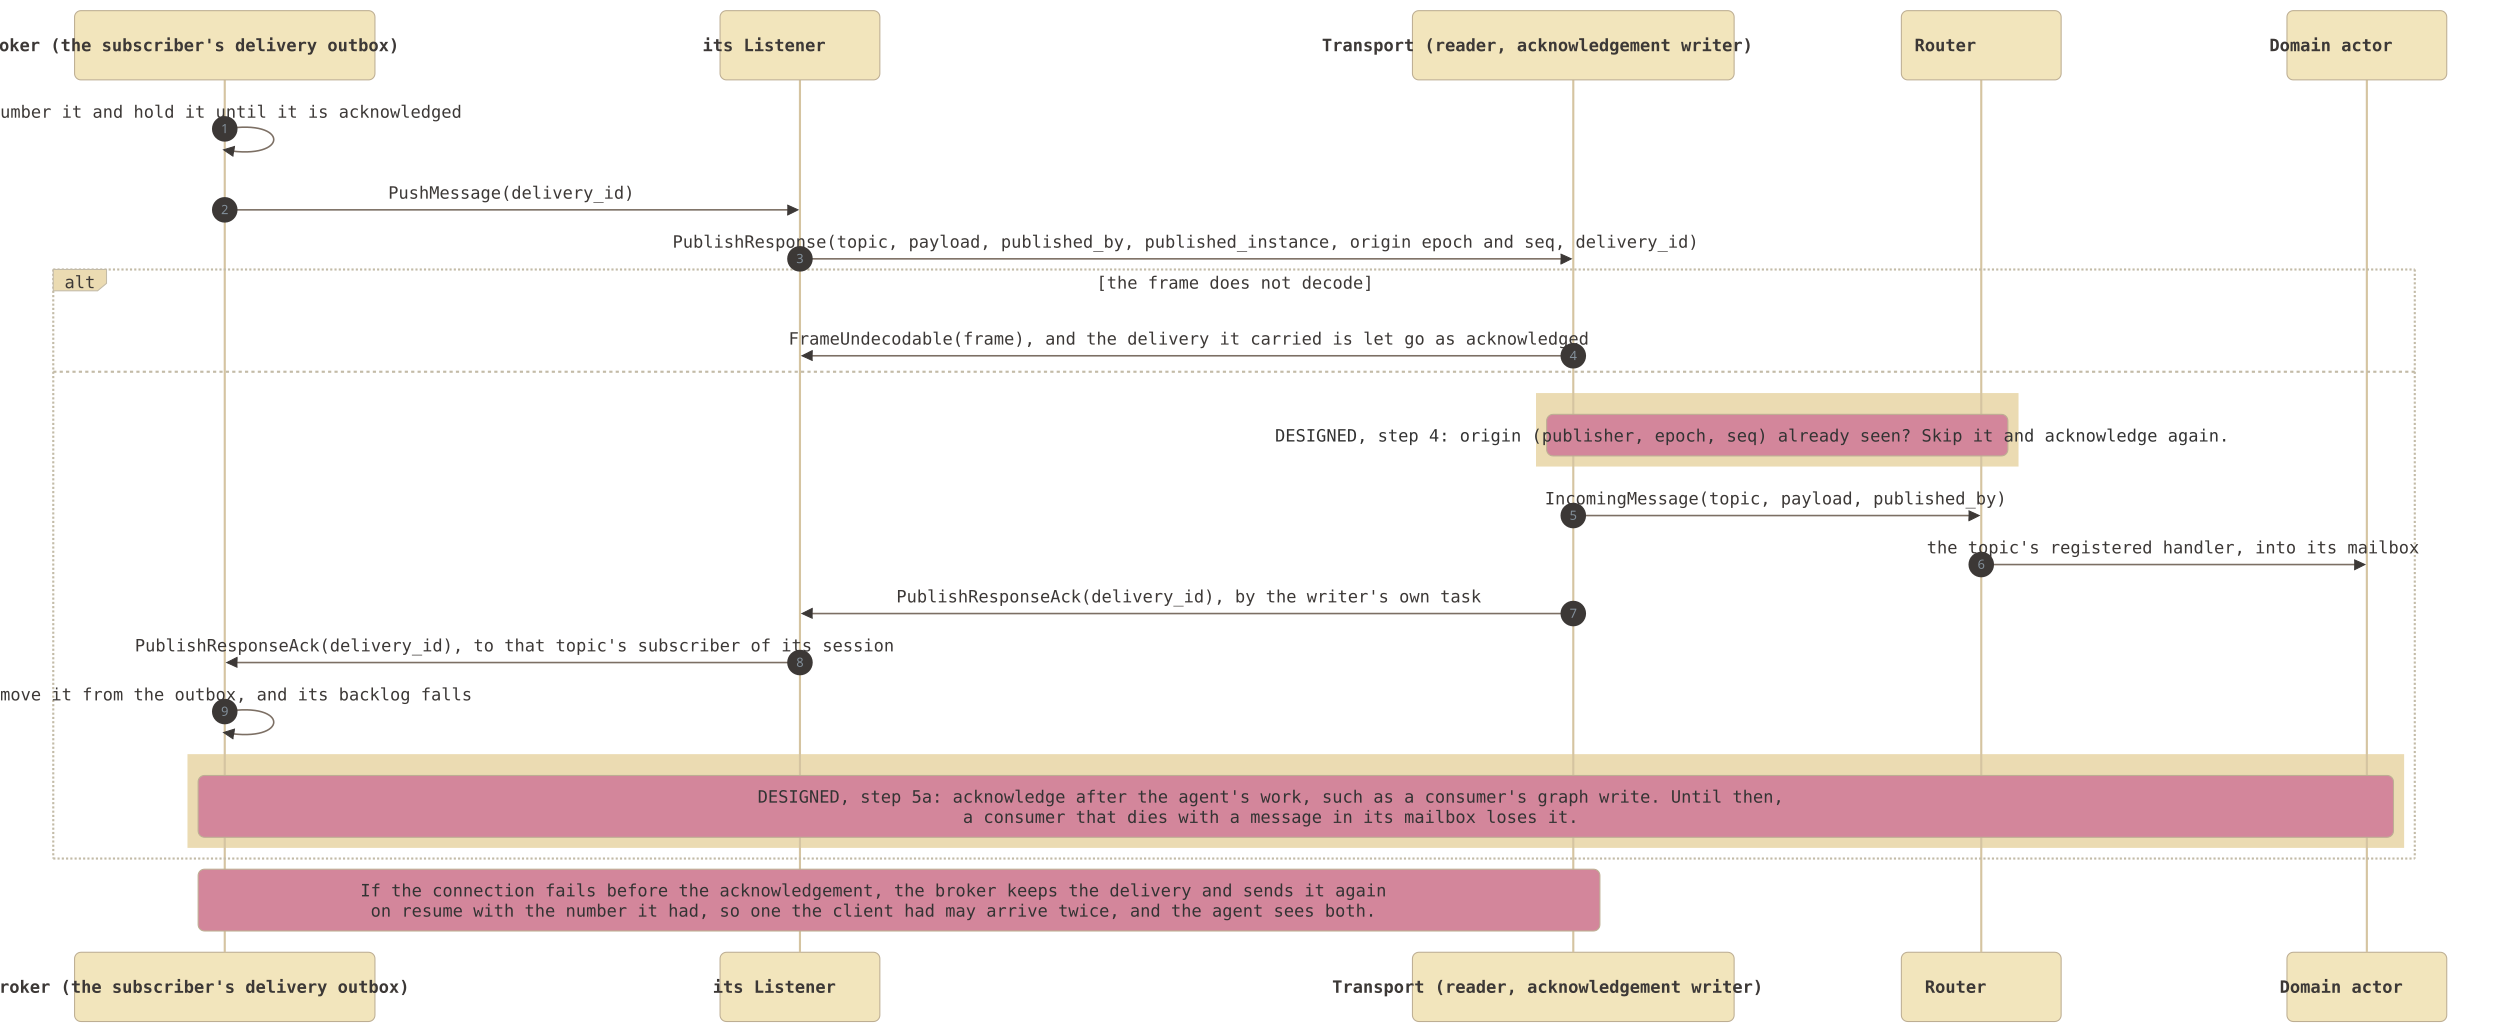
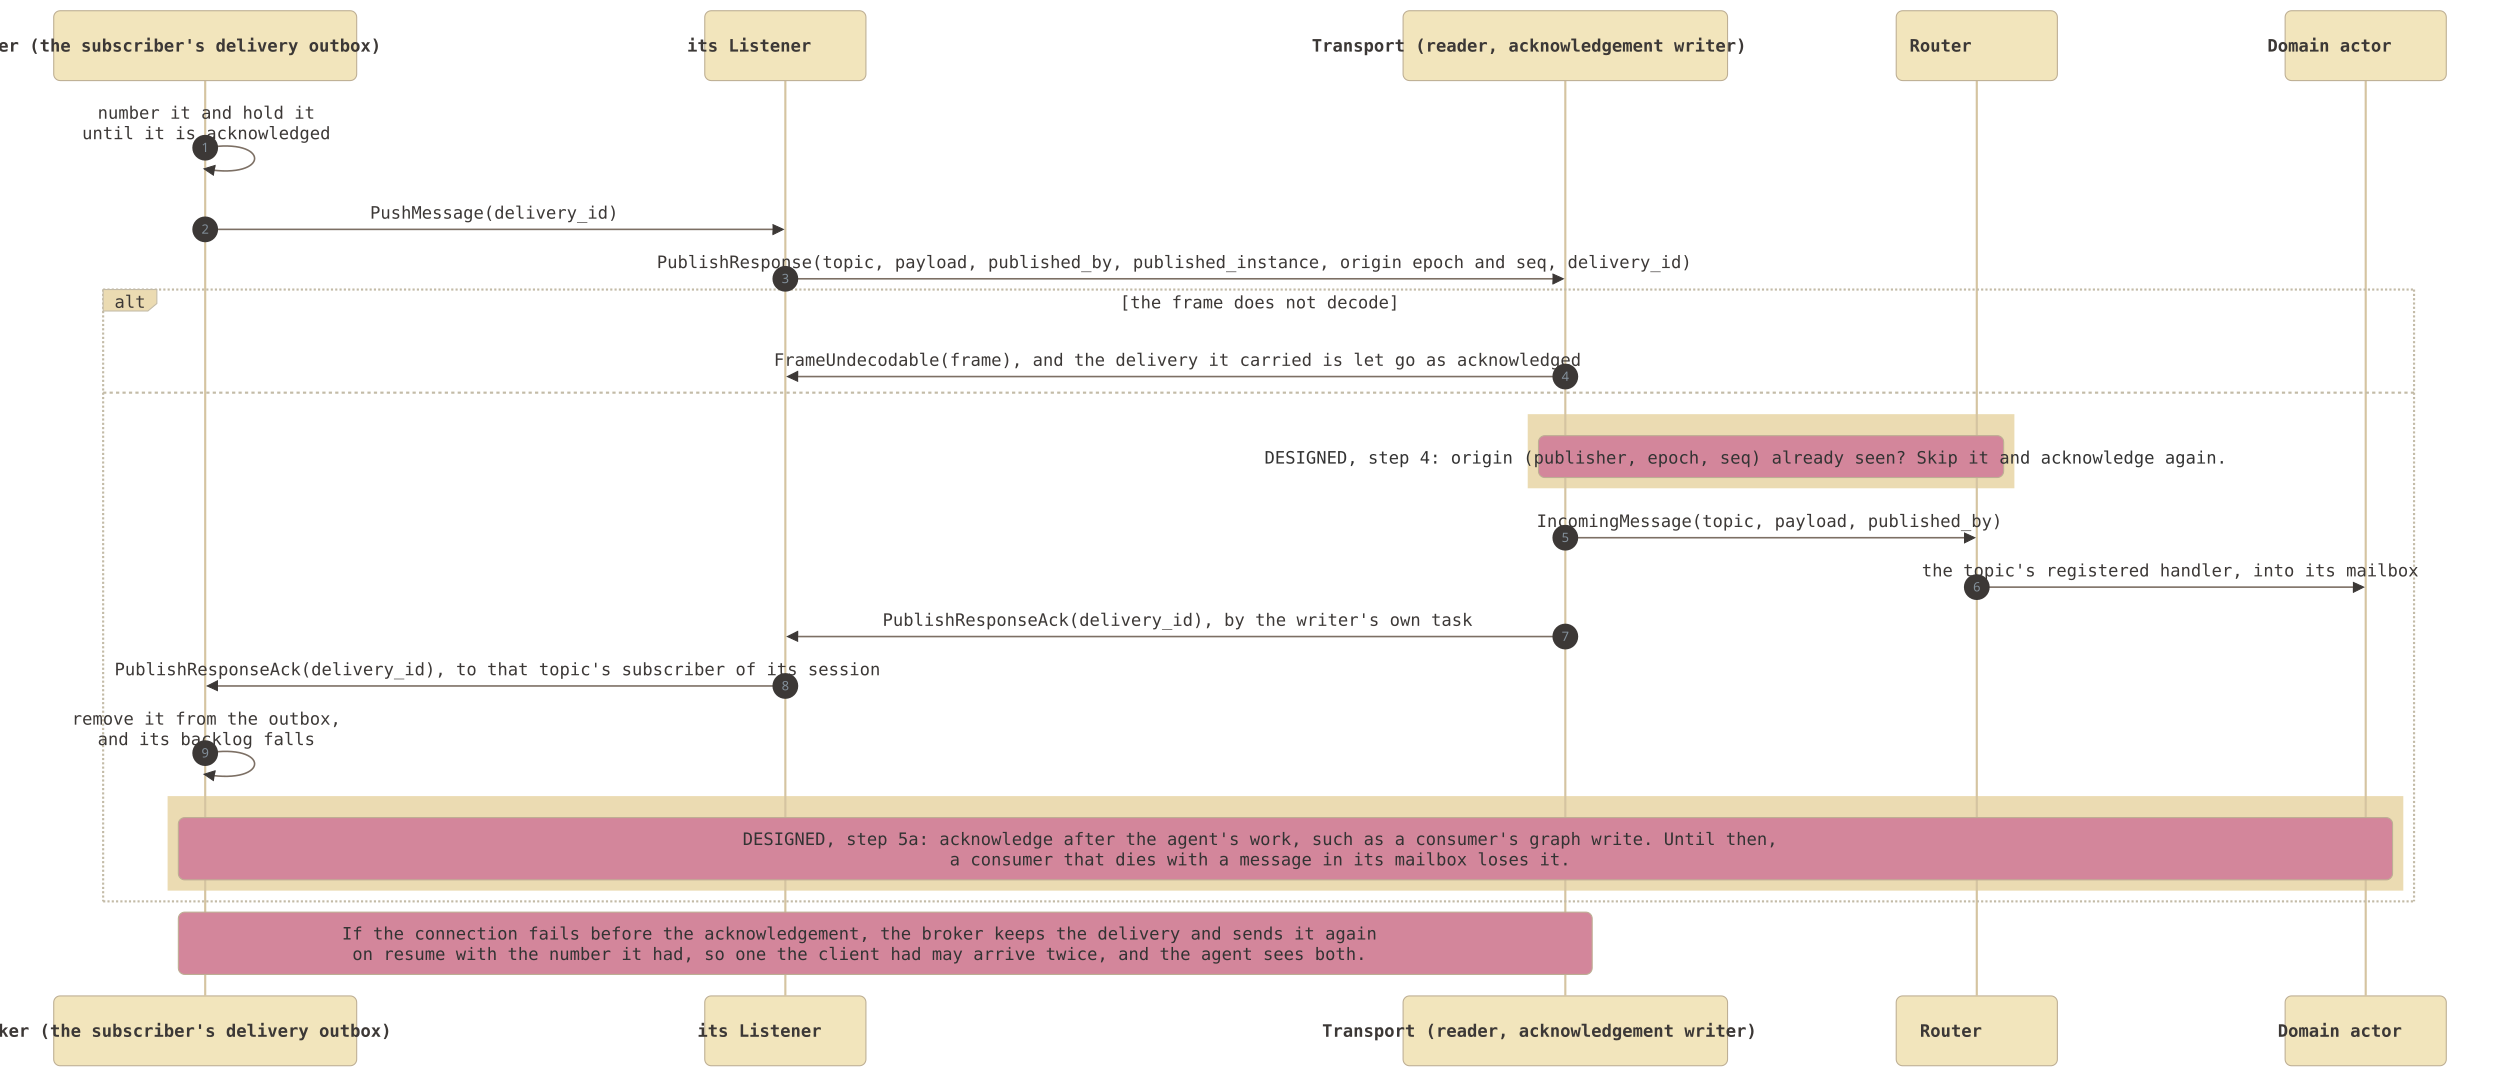
- <svg xmlns="http://www.w3.org/2000/svg" xml:space="preserve" id="my-svg" width="100%" style="max-width: 2347px; background-color: white;" viewBox="-70 -10 2347 970" role="graphics-document document" aria-roledescription="sequence">
-   <rect x="106" y="698" fill="rgb(235, 219, 178)" width="2081" height="88" class="rect" />
-   <rect x="1372" y="359" fill="rgb(235, 219, 178)" width="453" height="69" class="rect" />
-   <g>
-     <rect x="2077" y="884" fill="#eaeaea" stroke="#666" width="150" height="65" name="D" rx="3" ry="3" class="actor actor-bottom" />
-     <text x="2152" y="916.5" dominant-baseline="central" alignment-baseline="central" class="actor actor-box" style="text-anchor: middle; font-size: 16px; font-weight: 400;">
+ <svg xmlns="http://www.w3.org/2000/svg" xml:space="preserve" id="my-svg" width="100%" style="max-width: 2327px; background-color: white;" viewBox="-50 -10 2327 1003" role="graphics-document document" aria-roledescription="sequence">
+   <rect x="106" y="731" fill="rgb(235, 219, 178)" width="2081" height="88" class="rect" />
+   <rect x="1372" y="375.5" fill="rgb(235, 219, 178)" width="453" height="69" class="rect" />
+   <g>
+     <rect x="2077" y="917" fill="#eaeaea" stroke="#666" width="150" height="65" name="D" rx="3" ry="3" class="actor actor-bottom" />
+     <text x="2152" y="949.5" dominant-baseline="central" alignment-baseline="central" class="actor actor-box" style="text-anchor: middle; font-size: 16px; font-weight: 400;">
      <tspan x="2152" dy="0">Domain actor</tspan>
    </text>
  </g>
  <g>
-     <rect x="1715" y="884" fill="#eaeaea" stroke="#666" width="150" height="65" name="R" rx="3" ry="3" class="actor actor-bottom" />
-     <text x="1790" y="916.5" dominant-baseline="central" alignment-baseline="central" class="actor actor-box" style="text-anchor: middle; font-size: 16px; font-weight: 400;">
+     <rect x="1715" y="917" fill="#eaeaea" stroke="#666" width="150" height="65" name="R" rx="3" ry="3" class="actor actor-bottom" />
+     <text x="1790" y="949.5" dominant-baseline="central" alignment-baseline="central" class="actor actor-box" style="text-anchor: middle; font-size: 16px; font-weight: 400;">
      <tspan x="1790" dy="0">Router</tspan>
    </text>
  </g>
  <g>
-     <rect x="1256" y="884" fill="#eaeaea" stroke="#666" width="302" height="65" name="T" rx="3" ry="3" class="actor actor-bottom" />
-     <text x="1407" y="916.5" dominant-baseline="central" alignment-baseline="central" class="actor actor-box" style="text-anchor: middle; font-size: 16px; font-weight: 400;">
+     <rect x="1256" y="917" fill="#eaeaea" stroke="#666" width="302" height="65" name="T" rx="3" ry="3" class="actor actor-bottom" />
+     <text x="1407" y="949.5" dominant-baseline="central" alignment-baseline="central" class="actor actor-box" style="text-anchor: middle; font-size: 16px; font-weight: 400;">
      <tspan x="1407" dy="0">Transport (reader, acknowledgement writer)</tspan>
    </text>
  </g>
  <g>
-     <rect x="606" y="884" fill="#eaeaea" stroke="#666" width="150" height="65" name="L" rx="3" ry="3" class="actor actor-bottom" />
-     <text x="681" y="916.5" dominant-baseline="central" alignment-baseline="central" class="actor actor-box" style="text-anchor: middle; font-size: 16px; font-weight: 400;">
+     <rect x="606" y="917" fill="#eaeaea" stroke="#666" width="150" height="65" name="L" rx="3" ry="3" class="actor actor-bottom" />
+     <text x="681" y="949.5" dominant-baseline="central" alignment-baseline="central" class="actor actor-box" style="text-anchor: middle; font-size: 16px; font-weight: 400;">
      <tspan x="681" dy="0">its Listener</tspan>
    </text>
  </g>
  <g>
-     <rect x="0" y="884" fill="#eaeaea" stroke="#666" width="282" height="65" name="B" rx="3" ry="3" class="actor actor-bottom" />
-     <text x="141" y="916.5" dominant-baseline="central" alignment-baseline="central" class="actor actor-box" style="text-anchor: middle; font-size: 16px; font-weight: 400;">
+     <rect x="0" y="917" fill="#eaeaea" stroke="#666" width="282" height="65" name="B" rx="3" ry="3" class="actor actor-bottom" />
+     <text x="141" y="949.5" dominant-baseline="central" alignment-baseline="central" class="actor actor-box" style="text-anchor: middle; font-size: 16px; font-weight: 400;">
      <tspan x="141" dy="0">Broker (the subscriber's delivery outbox)</tspan>
    </text>
  </g>
  <g>
-     <line id="actor4" x1="2152" y1="65" x2="2152" y2="884" class="actor-line 200" stroke-width="0.5px" stroke="#999" name="D" data-et="life-line" data-id="D" />
+     <line id="actor4" x1="2152" y1="65" x2="2152" y2="917" class="actor-line 200" stroke-width="0.5px" stroke="#999" name="D" data-et="life-line" data-id="D" />
    <g id="root-4" data-et="participant" data-type="participant" data-id="D">
      <rect x="2077" y="0" fill="#eaeaea" stroke="#666" width="150" height="65" name="D" rx="3" ry="3" class="actor actor-top" />
      <text x="2152" y="32.5" dominant-baseline="central" alignment-baseline="central" class="actor actor-box" style="text-anchor: middle; font-size: 16px; font-weight: 400;">
        <tspan x="2152" dy="0">Domain actor</tspan>
      </text>
    </g>
  </g>
  <g>
-     <line id="actor3" x1="1790" y1="65" x2="1790" y2="884" class="actor-line 200" stroke-width="0.5px" stroke="#999" name="R" data-et="life-line" data-id="R" />
+     <line id="actor3" x1="1790" y1="65" x2="1790" y2="917" class="actor-line 200" stroke-width="0.5px" stroke="#999" name="R" data-et="life-line" data-id="R" />
    <g id="root-3" data-et="participant" data-type="participant" data-id="R">
      <rect x="1715" y="0" fill="#eaeaea" stroke="#666" width="150" height="65" name="R" rx="3" ry="3" class="actor actor-top" />
      <text x="1790" y="32.5" dominant-baseline="central" alignment-baseline="central" class="actor actor-box" style="text-anchor: middle; font-size: 16px; font-weight: 400;">
        <tspan x="1790" dy="0">Router</tspan>
      </text>
    </g>
  </g>
  <g>
-     <line id="actor2" x1="1407" y1="65" x2="1407" y2="884" class="actor-line 200" stroke-width="0.5px" stroke="#999" name="T" data-et="life-line" data-id="T" />
+     <line id="actor2" x1="1407" y1="65" x2="1407" y2="917" class="actor-line 200" stroke-width="0.5px" stroke="#999" name="T" data-et="life-line" data-id="T" />
    <g id="root-2" data-et="participant" data-type="participant" data-id="T">
      <rect x="1256" y="0" fill="#eaeaea" stroke="#666" width="302" height="65" name="T" rx="3" ry="3" class="actor actor-top" />
      <text x="1407" y="32.5" dominant-baseline="central" alignment-baseline="central" class="actor actor-box" style="text-anchor: middle; font-size: 16px; font-weight: 400;">
        <tspan x="1407" dy="0">Transport (reader, acknowledgement writer)</tspan>
      </text>
    </g>
  </g>
  <g>
-     <line id="actor1" x1="681" y1="65" x2="681" y2="884" class="actor-line 200" stroke-width="0.5px" stroke="#999" name="L" data-et="life-line" data-id="L" />
+     <line id="actor1" x1="681" y1="65" x2="681" y2="917" class="actor-line 200" stroke-width="0.5px" stroke="#999" name="L" data-et="life-line" data-id="L" />
    <g id="root-1" data-et="participant" data-type="participant" data-id="L">
      <rect x="606" y="0" fill="#eaeaea" stroke="#666" width="150" height="65" name="L" rx="3" ry="3" class="actor actor-top" />
      <text x="681" y="32.5" dominant-baseline="central" alignment-baseline="central" class="actor actor-box" style="text-anchor: middle; font-size: 16px; font-weight: 400;">
        <tspan x="681" dy="0">its Listener</tspan>
      </text>
    </g>
  </g>
  <g>
-     <line id="actor0" x1="141" y1="65" x2="141" y2="884" class="actor-line 200" stroke-width="0.5px" stroke="#999" name="B" data-et="life-line" data-id="B" />
+     <line id="actor0" x1="141" y1="65" x2="141" y2="917" class="actor-line 200" stroke-width="0.5px" stroke="#999" name="B" data-et="life-line" data-id="B" />
    <g id="root-0" data-et="participant" data-type="participant" data-id="B">
      <rect x="0" y="0" fill="#eaeaea" stroke="#666" width="282" height="65" name="B" rx="3" ry="3" class="actor actor-top" />
      <text x="141" y="32.5" dominant-baseline="central" alignment-baseline="central" class="actor actor-box" style="text-anchor: middle; font-size: 16px; font-weight: 400;">
        <tspan x="141" dy="0">Broker (the subscriber's delivery outbox)</tspan>
      </text>
    </g>
  </g>
  <style>#my-svg{font-family:monospace;font-size:16px;fill:#3c3836;}@keyframes edge-animation-frame{from{stroke-dashoffset:0;}}@keyframes dash{to{stroke-dashoffset:0;}}#my-svg .edge-animation-slow{stroke-dasharray:9,5!important;stroke-dashoffset:900;animation:dash 50s linear infinite;stroke-linecap:round;}#my-svg .edge-animation-fast{stroke-dasharray:9,5!important;stroke-dashoffset:900;animation:dash 20s linear infinite;stroke-linecap:round;}#my-svg .error-icon{fill:#f2e5bc;}#my-svg .error-text{fill:#0d1a43;stroke:#0d1a43;}#my-svg .edge-thickness-normal{stroke-width:1px;}#my-svg .edge-thickness-thick{stroke-width:3.5px;}#my-svg .edge-pattern-solid{stroke-dasharray:0;}#my-svg .edge-thickness-invisible{stroke-width:0;fill:none;}#my-svg .edge-pattern-dashed{stroke-dasharray:3;}#my-svg .edge-pattern-dotted{stroke-dasharray:2;}#my-svg .marker{fill:#7c6f64;stroke:#7c6f64;}#my-svg .marker.cross{stroke:#7c6f64;}#my-svg svg{font-family:monospace;font-size:16px;}#my-svg p{margin:0;}#my-svg .actor{stroke:hsl(43.158, 18.763%, 70.98%);fill:#ebdbb2;stroke-width:1;}#my-svg rect.actor.outer-path[data-look="neo"]{filter:drop-shadow( 1px 2px 2px rgba(185,185,185,1));}#my-svg rect.note[data-look="neo"]{stroke:hsl(52.683, 60%, 73.922%);fill:#fff5ad;filter:drop-shadow( 1px 2px 2px rgba(185,185,185,1));}#my-svg text.actor&gt;tspan{fill:#3c3836;stroke:none;}#my-svg .actor-line{stroke:hsl(43.158, 18.763%, 70.98%);}#my-svg .innerArc{stroke-width:1.5;stroke-dasharray:none;}#my-svg .messageLine0{stroke-width:1.5;stroke-dasharray:none;stroke:#3c3836;}#my-svg .messageLine1{stroke-width:1.5;stroke-dasharray:2,2;stroke:#3c3836;}#my-svg [id$="-arrowhead"] path{fill:#3c3836;stroke:#3c3836;}#my-svg .sequenceNumber{fill:#83909b;}#my-svg [id$="-sequencenumber"]{fill:#3c3836;}#my-svg [id$="-crosshead"] path{fill:#3c3836;stroke:#3c3836;}#my-svg .messageText{fill:#3c3836;stroke:none;}#my-svg .labelBox{stroke:hsl(43.158, 18.763%, 70.98%);fill:#ebdbb2;filter:none;}#my-svg .labelText,#my-svg .labelText&gt;tspan{fill:#3c3836;stroke:none;}#my-svg .loopText,#my-svg .loopText&gt;tspan{fill:#3c3836;stroke:none;}#my-svg .sectionTitle,#my-svg .sectionTitle&gt;tspan{fill:#3c3836;stroke:none;}#my-svg .loopLine{stroke-width:2px;stroke-dasharray:2,2;stroke:hsl(43.158, 18.763%, 70.98%);fill:hsl(43.158, 18.763%, 70.98%);}#my-svg .note{stroke:hsl(52.683, 60%, 73.922%);fill:#fff5ad;}#my-svg .noteText,#my-svg .noteText&gt;tspan{fill:#333;stroke:none;font-weight:normal;}#my-svg .activation0{fill:hsl(-76.842, 58.763%, 80.98%);stroke:hsl(-76.842, 58.763%, 70.98%);}#my-svg .activation1{fill:hsl(-76.842, 58.763%, 80.98%);stroke:hsl(-76.842, 58.763%, 70.98%);}#my-svg .activation2{fill:hsl(-76.842, 58.763%, 80.98%);stroke:hsl(-76.842, 58.763%, 70.98%);}#my-svg .actorPopupMenu{position:absolute;}#my-svg .actorPopupMenuPanel{position:absolute;fill:#ebdbb2;box-shadow:0px 8px 16px 0px rgba(0,0,0,0.2);filter:drop-shadow(3px 5px 2px rgb(0 0 0 / 0.4));}#my-svg .actor-man circle,#my-svg line{fill:#ebdbb2;stroke-width:2px;}#my-svg g rect.rect{filter:drop-shadow( 1px 2px 2px rgba(185,185,185,1));stroke:hsl(43.158, 18.763%, 70.98%);}#my-svg .node .neo-node{stroke:hsl(43.158, 18.763%, 70.98%);}#my-svg [data-look="neo"].node rect,#my-svg [data-look="neo"].cluster rect,#my-svg [data-look="neo"].node polygon{stroke:url(#my-svg-gradient);filter:drop-shadow( 1px 2px 2px rgba(185,185,185,1));}#my-svg [data-look="neo"].swimlane.cluster rect{filter:none;}#my-svg [data-look="neo"].node path{stroke:url(#my-svg-gradient);stroke-width:1px;}#my-svg [data-look="neo"].node .outer-path{filter:drop-shadow( 1px 2px 2px rgba(185,185,185,1));}#my-svg [data-look="neo"].node .neo-line path{stroke:hsl(43.158, 18.763%, 70.98%);filter:none;}#my-svg [data-look="neo"].node circle{stroke:url(#my-svg-gradient);filter:drop-shadow( 1px 2px 2px rgba(185,185,185,1));}#my-svg [data-look="neo"].node circle .state-start{fill:#000000;}#my-svg [data-look="neo"].icon-shape .icon{fill:url(#my-svg-gradient);filter:drop-shadow( 1px 2px 2px rgba(185,185,185,1));}#my-svg [data-look="neo"].icon-shape .icon-neo path{stroke:url(#my-svg-gradient);filter:drop-shadow( 1px 2px 2px rgba(185,185,185,1));}#my-svg :root{--mermaid-font-family:"trebuchet ms",verdana,arial,sans-serif;}</style>
  <g />
  <defs>
    <symbol id="my-svg-computer" width="24" height="24">
      <path transform="scale(.5)" d="M2 2v13h20v-13h-20zm18 11h-16v-9h16v9zm-10.228 6l.466-1h3.524l.467 1h-4.457zm14.228 3h-24l2-6h2.104l-1.33 4h18.45l-1.297-4h2.073l2 6zm-5-10h-14v-7h14v7z" />
    </symbol>
  </defs>
  <defs>
    <symbol id="my-svg-database" fill-rule="evenodd" clip-rule="evenodd">
      <path transform="scale(.5)" d="M12.258.001l.256.004.255.005.253.008.251.01.249.012.247.015.246.016.242.019.241.02.239.023.236.024.233.027.231.028.229.031.225.032.223.034.22.036.217.038.214.04.211.041.208.043.205.045.201.046.198.048.194.05.191.051.187.053.183.054.18.056.175.057.172.059.168.06.163.061.16.063.155.064.15.066.074.033.073.033.071.034.07.034.069.035.068.035.067.035.066.035.064.036.064.036.062.036.06.036.06.037.058.037.058.037.055.038.055.038.053.038.052.038.051.039.05.039.048.039.047.039.045.04.044.04.043.04.041.04.04.041.039.041.037.041.036.041.034.041.033.042.032.042.03.042.029.042.027.042.026.043.024.043.023.043.021.043.02.043.018.044.017.043.015.044.013.044.012.044.011.045.009.044.007.045.006.045.004.045.002.045.001.045v17l-.001.045-.002.045-.004.045-.006.045-.007.045-.009.044-.011.045-.012.044-.013.044-.015.044-.017.043-.018.044-.02.043-.021.043-.023.043-.024.043-.026.043-.027.042-.029.042-.03.042-.032.042-.033.042-.034.041-.036.041-.037.041-.039.041-.04.041-.041.04-.043.04-.044.04-.045.04-.047.039-.048.039-.05.039-.051.039-.052.038-.053.038-.055.038-.055.038-.058.037-.058.037-.06.037-.06.036-.062.036-.064.036-.064.036-.066.035-.067.035-.068.035-.069.035-.07.034-.071.034-.073.033-.074.033-.15.066-.155.064-.16.063-.163.061-.168.06-.172.059-.175.057-.18.056-.183.054-.187.053-.191.051-.194.05-.198.048-.201.046-.205.045-.208.043-.211.041-.214.04-.217.038-.22.036-.223.034-.225.032-.229.031-.231.028-.233.027-.236.024-.239.023-.241.02-.242.019-.246.016-.247.015-.249.012-.251.01-.253.008-.255.005-.256.004-.258.001-.258-.001-.256-.004-.255-.005-.253-.008-.251-.01-.249-.012-.247-.015-.245-.016-.243-.019-.241-.02-.238-.023-.236-.024-.234-.027-.231-.028-.228-.031-.226-.032-.223-.034-.22-.036-.217-.038-.214-.04-.211-.041-.208-.043-.204-.045-.201-.046-.198-.048-.195-.05-.19-.051-.187-.053-.184-.054-.179-.056-.176-.057-.172-.059-.167-.06-.164-.061-.159-.063-.155-.064-.151-.066-.074-.033-.072-.033-.072-.034-.07-.034-.069-.035-.068-.035-.067-.035-.066-.035-.064-.036-.063-.036-.062-.036-.061-.036-.06-.037-.058-.037-.057-.037-.056-.038-.055-.038-.053-.038-.052-.038-.051-.039-.049-.039-.049-.039-.046-.039-.046-.04-.044-.04-.043-.04-.041-.04-.04-.041-.039-.041-.037-.041-.036-.041-.034-.041-.033-.042-.032-.042-.03-.042-.029-.042-.027-.042-.026-.043-.024-.043-.023-.043-.021-.043-.02-.043-.018-.044-.017-.043-.015-.044-.013-.044-.012-.044-.011-.045-.009-.044-.007-.045-.006-.045-.004-.045-.002-.045-.001-.045v-17l.001-.045.002-.045.004-.045.006-.045.007-.045.009-.044.011-.045.012-.044.013-.044.015-.044.017-.043.018-.044.02-.043.021-.043.023-.043.024-.043.026-.043.027-.042.029-.042.03-.042.032-.042.033-.042.034-.041.036-.041.037-.041.039-.041.04-.041.041-.04.043-.04.044-.04.046-.04.046-.039.049-.039.049-.039.051-.039.052-.038.053-.038.055-.038.056-.038.057-.037.058-.037.06-.037.061-.036.062-.036.063-.036.064-.036.066-.035.067-.035.068-.035.069-.035.07-.034.072-.034.072-.033.074-.033.151-.066.155-.064.159-.063.164-.061.167-.06.172-.059.176-.057.179-.056.184-.054.187-.053.19-.051.195-.05.198-.048.201-.046.204-.045.208-.043.211-.041.214-.04.217-.038.22-.036.223-.034.226-.032.228-.031.231-.028.234-.027.236-.024.238-.023.241-.02.243-.019.245-.016.247-.015.249-.012.251-.01.253-.008.255-.005.256-.004.258-.001.258.001zm-9.258 20.499v.01l.001.021.003.021.004.022.005.021.006.022.007.022.009.023.01.022.011.023.012.023.013.023.015.023.016.024.017.023.018.024.019.024.021.024.022.025.023.024.024.025.052.049.056.05.061.051.066.051.07.051.075.051.079.052.084.052.088.052.092.052.097.052.102.051.105.052.11.052.114.051.119.051.123.051.127.05.131.05.135.05.139.048.144.049.147.047.152.047.155.047.16.045.163.045.167.043.171.043.176.041.178.041.183.039.187.039.19.037.194.035.197.035.202.033.204.031.209.03.212.029.216.027.219.025.222.024.226.021.23.02.233.018.236.016.24.015.243.012.246.01.249.008.253.005.256.004.259.001.26-.001.257-.004.254-.005.25-.008.247-.011.244-.012.241-.014.237-.016.233-.018.231-.021.226-.021.224-.024.22-.026.216-.027.212-.028.21-.031.205-.031.202-.034.198-.034.194-.036.191-.037.187-.039.183-.04.179-.04.175-.042.172-.043.168-.044.163-.045.16-.046.155-.046.152-.047.148-.048.143-.049.139-.049.136-.05.131-.05.126-.05.123-.051.118-.052.114-.051.11-.052.106-.052.101-.052.096-.052.092-.052.088-.053.083-.051.079-.052.074-.052.07-.051.065-.051.06-.051.056-.05.051-.05.023-.024.023-.025.021-.024.02-.024.019-.024.018-.024.017-.024.015-.023.014-.024.013-.023.012-.023.01-.023.01-.022.008-.022.006-.022.006-.022.004-.022.004-.021.001-.021.001-.021v-4.127l-.077.055-.08.053-.083.054-.085.053-.087.052-.09.052-.093.051-.095.05-.097.05-.1.049-.102.049-.105.048-.106.047-.109.047-.111.046-.114.045-.115.045-.118.044-.12.043-.122.042-.124.042-.126.041-.128.04-.13.04-.132.038-.134.038-.135.037-.138.037-.139.035-.142.035-.143.034-.144.033-.147.032-.148.031-.15.03-.151.03-.153.029-.154.027-.156.027-.158.026-.159.025-.161.024-.162.023-.163.022-.165.021-.166.02-.167.019-.169.018-.169.017-.171.016-.173.015-.173.014-.175.013-.175.012-.177.011-.178.01-.179.008-.179.008-.181.006-.182.005-.182.004-.184.003-.184.002h-.37l-.184-.002-.184-.003-.182-.004-.182-.005-.181-.006-.179-.008-.179-.008-.178-.01-.176-.011-.176-.012-.175-.013-.173-.014-.172-.015-.171-.016-.17-.017-.169-.018-.167-.019-.166-.02-.165-.021-.163-.022-.162-.023-.161-.024-.159-.025-.157-.026-.156-.027-.155-.027-.153-.029-.151-.03-.15-.03-.148-.031-.146-.032-.145-.033-.143-.034-.141-.035-.14-.035-.137-.037-.136-.037-.134-.038-.132-.038-.13-.04-.128-.04-.126-.041-.124-.042-.122-.042-.12-.044-.117-.043-.116-.045-.113-.045-.112-.046-.109-.047-.106-.047-.105-.048-.102-.049-.1-.049-.097-.05-.095-.05-.093-.052-.09-.051-.087-.052-.085-.053-.083-.054-.08-.054-.077-.054v4.127zm0-5.654v.011l.001.021.003.021.004.021.005.022.006.022.007.022.009.022.01.022.011.023.012.023.013.023.015.024.016.023.017.024.018.024.019.024.021.024.022.024.023.025.024.024.052.05.056.05.061.05.066.051.07.051.075.052.079.051.084.052.088.052.092.052.097.052.102.052.105.052.11.051.114.051.119.052.123.05.127.051.131.05.135.049.139.049.144.048.147.048.152.047.155.046.16.045.163.045.167.044.171.042.176.042.178.04.183.04.187.038.19.037.194.036.197.034.202.033.204.032.209.03.212.028.216.027.219.025.222.024.226.022.23.02.233.018.236.016.24.014.243.012.246.01.249.008.253.006.256.003.259.001.26-.001.257-.003.254-.006.25-.008.247-.01.244-.012.241-.015.237-.016.233-.018.231-.02.226-.022.224-.024.22-.025.216-.027.212-.029.21-.03.205-.032.202-.033.198-.035.194-.036.191-.037.187-.039.183-.039.179-.041.175-.042.172-.043.168-.044.163-.045.16-.045.155-.047.152-.047.148-.048.143-.048.139-.05.136-.049.131-.05.126-.051.123-.051.118-.051.114-.052.11-.052.106-.052.101-.052.096-.052.092-.052.088-.052.083-.052.079-.052.074-.051.07-.052.065-.051.06-.05.056-.051.051-.049.023-.025.023-.024.021-.025.02-.024.019-.024.018-.024.017-.024.015-.023.014-.023.013-.024.012-.022.01-.023.01-.023.008-.022.006-.022.006-.022.004-.021.004-.022.001-.021.001-.021v-4.139l-.077.054-.08.054-.083.054-.085.052-.087.053-.09.051-.093.051-.095.051-.097.05-.1.049-.102.049-.105.048-.106.047-.109.047-.111.046-.114.045-.115.044-.118.044-.12.044-.122.042-.124.042-.126.041-.128.04-.13.039-.132.039-.134.038-.135.037-.138.036-.139.036-.142.035-.143.033-.144.033-.147.033-.148.031-.15.03-.151.03-.153.028-.154.028-.156.027-.158.026-.159.025-.161.024-.162.023-.163.022-.165.021-.166.02-.167.019-.169.018-.169.017-.171.016-.173.015-.173.014-.175.013-.175.012-.177.011-.178.009-.179.009-.179.007-.181.007-.182.005-.182.004-.184.003-.184.002h-.37l-.184-.002-.184-.003-.182-.004-.182-.005-.181-.007-.179-.007-.179-.009-.178-.009-.176-.011-.176-.012-.175-.013-.173-.014-.172-.015-.171-.016-.17-.017-.169-.018-.167-.019-.166-.02-.165-.021-.163-.022-.162-.023-.161-.024-.159-.025-.157-.026-.156-.027-.155-.028-.153-.028-.151-.03-.15-.03-.148-.031-.146-.033-.145-.033-.143-.033-.141-.035-.14-.036-.137-.036-.136-.037-.134-.038-.132-.039-.13-.039-.128-.04-.126-.041-.124-.042-.122-.043-.12-.043-.117-.044-.116-.044-.113-.046-.112-.046-.109-.046-.106-.047-.105-.048-.102-.049-.1-.049-.097-.05-.095-.051-.093-.051-.09-.051-.087-.053-.085-.052-.083-.054-.08-.054-.077-.054v4.139zm0-5.666v.011l.001.02.003.022.004.021.005.022.006.021.007.022.009.023.01.022.011.023.012.023.013.023.015.023.016.024.017.024.018.023.019.024.021.025.022.024.023.024.024.025.052.05.056.05.061.05.066.051.07.051.075.052.079.051.084.052.088.052.092.052.097.052.102.052.105.051.11.052.114.051.119.051.123.051.127.05.131.05.135.05.139.049.144.048.147.048.152.047.155.046.16.045.163.045.167.043.171.043.176.042.178.04.183.04.187.038.19.037.194.036.197.034.202.033.204.032.209.03.212.028.216.027.219.025.222.024.226.021.23.02.233.018.236.017.24.014.243.012.246.01.249.008.253.006.256.003.259.001.26-.001.257-.003.254-.006.25-.008.247-.01.244-.013.241-.014.237-.016.233-.018.231-.02.226-.022.224-.024.22-.025.216-.027.212-.029.21-.03.205-.032.202-.033.198-.035.194-.036.191-.037.187-.039.183-.039.179-.041.175-.042.172-.043.168-.044.163-.045.16-.045.155-.047.152-.047.148-.048.143-.049.139-.049.136-.049.131-.051.126-.05.123-.051.118-.052.114-.051.11-.052.106-.052.101-.052.096-.052.092-.052.088-.052.083-.052.079-.052.074-.052.07-.051.065-.051.06-.051.056-.05.051-.049.023-.025.023-.025.021-.024.02-.024.019-.024.018-.024.017-.024.015-.023.014-.024.013-.023.012-.023.01-.022.01-.023.008-.022.006-.022.006-.022.004-.022.004-.021.001-.021.001-.021v-4.153l-.077.054-.08.054-.083.053-.085.053-.087.053-.09.051-.093.051-.095.051-.097.05-.1.049-.102.048-.105.048-.106.048-.109.046-.111.046-.114.046-.115.044-.118.044-.12.043-.122.043-.124.042-.126.041-.128.04-.13.039-.132.039-.134.038-.135.037-.138.036-.139.036-.142.034-.143.034-.144.033-.147.032-.148.032-.15.03-.151.03-.153.028-.154.028-.156.027-.158.026-.159.024-.161.024-.162.023-.163.023-.165.021-.166.02-.167.019-.169.018-.169.017-.171.016-.173.015-.173.014-.175.013-.175.012-.177.01-.178.01-.179.009-.179.007-.181.006-.182.006-.182.004-.184.003-.184.001-.185.001-.185-.001-.184-.001-.184-.003-.182-.004-.182-.006-.181-.006-.179-.007-.179-.009-.178-.01-.176-.01-.176-.012-.175-.013-.173-.014-.172-.015-.171-.016-.17-.017-.169-.018-.167-.019-.166-.02-.165-.021-.163-.023-.162-.023-.161-.024-.159-.024-.157-.026-.156-.027-.155-.028-.153-.028-.151-.03-.15-.03-.148-.032-.146-.032-.145-.033-.143-.034-.141-.034-.14-.036-.137-.036-.136-.037-.134-.038-.132-.039-.13-.039-.128-.041-.126-.041-.124-.041-.122-.043-.12-.043-.117-.044-.116-.044-.113-.046-.112-.046-.109-.046-.106-.048-.105-.048-.102-.048-.1-.05-.097-.049-.095-.051-.093-.051-.09-.052-.087-.052-.085-.053-.083-.053-.08-.054-.077-.054v4.153zm8.74-8.179l-.257.004-.254.005-.25.008-.247.011-.244.012-.241.014-.237.016-.233.018-.231.021-.226.022-.224.023-.22.026-.216.027-.212.028-.21.031-.205.032-.202.033-.198.034-.194.036-.191.038-.187.038-.183.04-.179.041-.175.042-.172.043-.168.043-.163.045-.16.046-.155.046-.152.048-.148.048-.143.048-.139.049-.136.05-.131.05-.126.051-.123.051-.118.051-.114.052-.11.052-.106.052-.101.052-.096.052-.092.052-.088.052-.083.052-.079.052-.074.051-.07.052-.065.051-.06.05-.056.05-.051.05-.023.025-.023.024-.021.024-.02.025-.019.024-.018.024-.017.023-.015.024-.014.023-.013.023-.012.023-.01.023-.01.022-.008.022-.006.023-.006.021-.004.022-.004.021-.001.021-.001.021.001.021.001.021.004.021.004.022.006.021.006.023.008.022.01.022.01.023.012.023.013.023.014.023.015.024.017.023.018.024.019.024.02.025.021.024.023.024.023.025.051.05.056.05.06.05.065.051.07.052.074.051.079.052.083.052.088.052.092.052.096.052.101.052.106.052.11.052.114.052.118.051.123.051.126.051.131.05.136.05.139.049.143.048.148.048.152.048.155.046.16.046.163.045.168.043.172.043.175.042.179.041.183.04.187.038.191.038.194.036.198.034.202.033.205.032.21.031.212.028.216.027.22.026.224.023.226.022.231.021.233.018.237.016.241.014.244.012.247.011.25.008.254.005.257.004.26.001.26-.001.257-.004.254-.005.25-.008.247-.011.244-.012.241-.014.237-.016.233-.018.231-.021.226-.022.224-.023.22-.026.216-.027.212-.028.21-.031.205-.032.202-.033.198-.034.194-.036.191-.038.187-.038.183-.04.179-.041.175-.042.172-.043.168-.043.163-.045.16-.046.155-.046.152-.048.148-.048.143-.048.139-.049.136-.05.131-.05.126-.051.123-.051.118-.051.114-.052.11-.052.106-.052.101-.052.096-.052.092-.052.088-.052.083-.052.079-.052.074-.051.07-.052.065-.051.06-.05.056-.05.051-.05.023-.025.023-.024.021-.024.02-.025.019-.024.018-.024.017-.023.015-.024.014-.023.013-.023.012-.023.01-.023.01-.022.008-.022.006-.023.006-.021.004-.022.004-.021.001-.021.001-.021-.001-.021-.001-.021-.004-.021-.004-.022-.006-.021-.006-.023-.008-.022-.01-.022-.01-.023-.012-.023-.013-.023-.014-.023-.015-.024-.017-.023-.018-.024-.019-.024-.02-.025-.021-.024-.023-.024-.023-.025-.051-.05-.056-.05-.06-.05-.065-.051-.07-.052-.074-.051-.079-.052-.083-.052-.088-.052-.092-.052-.096-.052-.101-.052-.106-.052-.11-.052-.114-.052-.118-.051-.123-.051-.126-.051-.131-.05-.136-.05-.139-.049-.143-.048-.148-.048-.152-.048-.155-.046-.16-.046-.163-.045-.168-.043-.172-.043-.175-.042-.179-.041-.183-.04-.187-.038-.191-.038-.194-.036-.198-.034-.202-.033-.205-.032-.21-.031-.212-.028-.216-.027-.22-.026-.224-.023-.226-.022-.231-.021-.233-.018-.237-.016-.241-.014-.244-.012-.247-.011-.25-.008-.254-.005-.257-.004-.26-.001-.26.001z" />
    </symbol>
  </defs>
  <defs>
    <symbol id="my-svg-clock" width="24" height="24">
      <path transform="scale(.5)" d="M12 2c5.514 0 10 4.486 10 10s-4.486 10-10 10-10-4.486-10-10 4.486-10 10-10zm0-2c-6.627 0-12 5.373-12 12s5.373 12 12 12 12-5.373 12-12-5.373-12-12-12zm5.848 12.459c.202.038.202.333.001.372-1.907.361-6.045 1.111-6.547 1.111-.719 0-1.301-.582-1.301-1.301 0-.512.77-5.447 1.125-7.445.034-.192.312-.181.343.014l.985 6.238 5.394 1.011z" />
    </symbol>
  </defs>
  <defs>
    <marker id="my-svg-arrowhead" refX="7.9" refY="5" markerUnits="userSpaceOnUse" markerWidth="12" markerHeight="12" orient="auto-start-reverse">
      <path d="M -1 0 L 10 5 L 0 10 z" />
    </marker>
  </defs>
  <defs>
    <marker id="my-svg-crosshead" markerWidth="15" markerHeight="8" orient="auto" refX="4" refY="4.5">
      <path fill="none" stroke="#000000" stroke-width="1pt" d="M 1,2 L 6,7 M 6,2 L 1,7" style="stroke-dasharray: 0, 0;" />
    </marker>
  </defs>
  <defs>
    <marker id="my-svg-filled-head" refX="15.5" refY="7" markerWidth="20" markerHeight="28" orient="auto">
      <path d="M 18,7 L9,13 L14,7 L9,1 Z" />
    </marker>
  </defs>
  <defs>
    <marker id="my-svg-sequencenumber" refX="15" refY="15" markerWidth="60" markerHeight="40" orient="auto">
      <circle cx="15" cy="15" r="6" />
    </marker>
  </defs>
  <defs>
    <marker id="my-svg-solidTopArrowHead" refX="7.9" refY="7.25" markerUnits="userSpaceOnUse" markerWidth="12" markerHeight="12" orient="auto-start-reverse">
      <path d="M 0 0 L 10 8 L 0 8 z" />
    </marker>
  </defs>
  <defs>
    <marker id="my-svg-solidBottomArrowHead" refX="7.9" refY="0.75" markerUnits="userSpaceOnUse" markerWidth="12" markerHeight="12" orient="auto-start-reverse">
      <path d="M 0 0 L 10 0 L 0 8 z" />
    </marker>
  </defs>
  <defs>
    <marker id="my-svg-stickTopArrowHead" refX="7.5" refY="7" markerUnits="userSpaceOnUse" markerWidth="12" markerHeight="12" orient="auto-start-reverse">
      <path d="M 0 0 L 7 7" stroke="black" stroke-width="1.5" fill="none" />
    </marker>
  </defs>
  <defs>
    <marker id="my-svg-stickBottomArrowHead" refX="7.5" refY="0" markerUnits="userSpaceOnUse" markerWidth="12" markerHeight="12" orient="auto-start-reverse">
      <path d="M 0 7 L 7 0" stroke="black" stroke-width="1.5" fill="none" />
    </marker>
  </defs>
  <g data-et="note" data-id="i8">
-     <rect x="1382" y="379" fill="#EDF2AE" stroke="#666" width="433" height="39" class="note" />
-     <text x="1599" y="384" text-anchor="middle" dominant-baseline="middle" alignment-baseline="middle" class="noteText" dy="1em" style="font-size: 16px; font-weight: 400;">
+     <rect x="1382" y="395.5" fill="#EDF2AE" stroke="#666" width="433" height="39" class="note" />
+     <text x="1599" y="401" text-anchor="middle" dominant-baseline="middle" alignment-baseline="middle" class="noteText" dy="1em" style="font-size: 16px; font-weight: 400;">
      <tspan x="1599">DESIGNED, step 4: origin (publisher, epoch, seq) already seen? Skip it and acknowledge again.</tspan>
    </text>
  </g>
  <g data-et="note" data-id="i16">
-     <rect x="116" y="718" fill="#EDF2AE" stroke="#666" width="2061" height="58" class="note" />
-     <text x="1147" y="723" text-anchor="middle" dominant-baseline="middle" alignment-baseline="middle" class="noteText" dy="1em" style="font-size: 16px; font-weight: 400;">
+     <rect x="116" y="751" fill="#EDF2AE" stroke="#666" width="2061" height="58" class="note" />
+     <text x="1147" y="756" text-anchor="middle" dominant-baseline="middle" alignment-baseline="middle" class="noteText" dy="1em" style="font-size: 16px; font-weight: 400;">
      <tspan x="1147">DESIGNED, step 5a: acknowledge after the agent's work, such as a consumer's graph write. Until then,</tspan>
    </text>
-     <text x="1147" y="742" text-anchor="middle" dominant-baseline="middle" alignment-baseline="middle" class="noteText" dy="1em" style="font-size: 16px; font-weight: 400;">
+     <text x="1147" y="775" text-anchor="middle" dominant-baseline="middle" alignment-baseline="middle" class="noteText" dy="1em" style="font-size: 16px; font-weight: 400;">
      <tspan x="1147">a consumer that dies with a message in its mailbox loses it.</tspan>
    </text>
  </g>
  <g data-et="control-structure" data-id="i18">
-     <line x1="-20" y1="243" x2="2197" y2="243" class="loopLine" />
-     <line x1="2197" y1="243" x2="2197" y2="796" class="loopLine" />
-     <line x1="-20" y1="796" x2="2197" y2="796" class="loopLine" />
-     <line x1="-20" y1="243" x2="-20" y2="796" class="loopLine" />
-     <line x1="-20" y1="339" x2="2197" y2="339" class="loopLine" style="stroke-dasharray: 3, 3;" />
-     <polygon points="-20,243 30,243 30,256 21.6,263 -20,263" class="labelBox" />
-     <text x="5" y="256" text-anchor="middle" dominant-baseline="middle" alignment-baseline="middle" class="labelText" style="font-size: 16px; font-weight: 400;">alt</text>
-     <text x="1113.5" y="261" text-anchor="middle" class="loopText" style="font-size: 16px; font-weight: 400;">
-       <tspan x="1113.5">[the frame does not decode]</tspan>
+     <line x1="46" y1="259.5" x2="2197" y2="259.5" class="loopLine" />
+     <line x1="2197" y1="259.5" x2="2197" y2="829" class="loopLine" />
+     <line x1="46" y1="829" x2="2197" y2="829" class="loopLine" />
+     <line x1="46" y1="259.5" x2="46" y2="829" class="loopLine" />
+     <line x1="46" y1="355.5" x2="2197" y2="355.5" class="loopLine" style="stroke-dasharray: 3, 3;" />
+     <polygon points="46,259.5 96,259.5 96,272.5 87.6,279.5 46,279.5" class="labelBox" />
+     <text x="71" y="272" text-anchor="middle" dominant-baseline="middle" alignment-baseline="middle" class="labelText" style="font-size: 16px; font-weight: 400;">alt</text>
+     <text x="1146.5" y="277" text-anchor="middle" class="loopText" style="font-size: 16px; font-weight: 400;">
+       <tspan x="1146.5">[the frame does not decode]</tspan>
    </text>
  </g>
  <g data-et="note" data-id="i19">
-     <rect x="116" y="806" fill="#EDF2AE" stroke="#666" width="1316" height="58" class="note" />
-     <text x="774" y="811" text-anchor="middle" dominant-baseline="middle" alignment-baseline="middle" class="noteText" dy="1em" style="font-size: 16px; font-weight: 400;">
+     <rect x="116" y="839" fill="#EDF2AE" stroke="#666" width="1316" height="58" class="note" />
+     <text x="774" y="844" text-anchor="middle" dominant-baseline="middle" alignment-baseline="middle" class="noteText" dy="1em" style="font-size: 16px; font-weight: 400;">
      <tspan x="774">If the connection fails before the acknowledgement, the broker keeps the delivery and sends it again</tspan>
    </text>
-     <text x="774" y="830" text-anchor="middle" dominant-baseline="middle" alignment-baseline="middle" class="noteText" dy="1em" style="font-size: 16px; font-weight: 400;">
+     <text x="774" y="863" text-anchor="middle" dominant-baseline="middle" alignment-baseline="middle" class="noteText" dy="1em" style="font-size: 16px; font-weight: 400;">
      <tspan x="774">on resume with the number it had, so one the client had may arrive twice, and the agent sees both.</tspan>
    </text>
  </g>
-   <text x="142" y="80" text-anchor="middle" dominant-baseline="middle" alignment-baseline="middle" class="messageText" dy="1em" style="font-size: 16px; font-weight: 400;">number it and hold it until it is acknowledged</text>
-   <path d="M 142,111 C 202,101 202,141 142,131" class="messageLine0" data-et="message" data-id="i1" data-from="B" data-to="B" stroke-width="2" stroke="none" marker-end="url(#my-svg-arrowhead)" x1="148" style="fill: none;" />
-   <line x1="141" y1="111" x2="141" y2="111" stroke-width="0" marker-start="url(#my-svg-sequencenumber)" />
-   <text x="141" y="115" font-family="sans-serif" font-size="12px" text-anchor="middle" class="sequenceNumber">1</text>
-   <text x="410" y="156" text-anchor="middle" dominant-baseline="middle" alignment-baseline="middle" class="messageText" dy="1em" style="font-size: 16px; font-weight: 400;">PushMessage(delivery_id)</text>
-   <line x1="148" y1="187" x2="677" y2="187" class="messageLine0" data-et="message" data-id="i2" data-from="B" data-to="L" stroke-width="2" stroke="none" marker-end="url(#my-svg-arrowhead)" style="fill: none;" />
-   <line x1="141" y1="187" x2="141" y2="187" stroke-width="0" marker-start="url(#my-svg-sequencenumber)" />
-   <text x="141" y="191" font-family="sans-serif" font-size="12px" text-anchor="middle" class="sequenceNumber">2</text>
-   <text x="1043" y="202" text-anchor="middle" dominant-baseline="middle" alignment-baseline="middle" class="messageText" dy="1em" style="font-size: 16px; font-weight: 400;">PublishResponse(topic, payload, published_by, published_instance, origin epoch and seq, delivery_id)</text>
-   <line x1="688" y1="233" x2="1403" y2="233" class="messageLine0" data-et="message" data-id="i3" data-from="L" data-to="T" stroke-width="2" stroke="none" marker-end="url(#my-svg-arrowhead)" style="fill: none;" />
-   <line x1="681" y1="233" x2="681" y2="233" stroke-width="0" marker-start="url(#my-svg-sequencenumber)" />
-   <text x="681" y="237" font-family="sans-serif" font-size="12px" text-anchor="middle" class="sequenceNumber">3</text>
-   <text x="1046" y="293" text-anchor="middle" dominant-baseline="middle" alignment-baseline="middle" class="messageText" dy="1em" style="font-size: 16px; font-weight: 400;">FrameUndecodable(frame), and the delivery it carried is let go as acknowledged</text>
-   <line x1="1412" y1="324" x2="685" y2="324" class="messageLine0" data-et="message" data-id="i5" data-from="T" data-to="L" stroke-width="2" stroke="none" marker-end="url(#my-svg-arrowhead)" style="fill: none;" />
-   <line x1="1407" y1="324" x2="1407" y2="324" stroke-width="0" marker-start="url(#my-svg-sequencenumber)" />
-   <text x="1407" y="328" font-family="sans-serif" font-size="12px" text-anchor="middle" class="sequenceNumber">4</text>
-   <text x="1597" y="443" text-anchor="middle" dominant-baseline="middle" alignment-baseline="middle" class="messageText" dy="1em" style="font-size: 16px; font-weight: 400;">IncomingMessage(topic, payload, published_by)</text>
-   <line x1="1414" y1="474" x2="1786" y2="474" class="messageLine0" data-et="message" data-id="i10" data-from="T" data-to="R" stroke-width="2" stroke="none" marker-end="url(#my-svg-arrowhead)" style="fill: none;" />
-   <line x1="1407" y1="474" x2="1407" y2="474" stroke-width="0" marker-start="url(#my-svg-sequencenumber)" />
-   <text x="1407" y="478" font-family="sans-serif" font-size="12px" text-anchor="middle" class="sequenceNumber">5</text>
-   <text x="1970" y="489" text-anchor="middle" dominant-baseline="middle" alignment-baseline="middle" class="messageText" dy="1em" style="font-size: 16px; font-weight: 400;">the topic's registered handler, into its mailbox</text>
-   <line x1="1797" y1="520" x2="2148" y2="520" class="messageLine0" data-et="message" data-id="i11" data-from="R" data-to="D" stroke-width="2" stroke="none" marker-end="url(#my-svg-arrowhead)" style="fill: none;" />
-   <line x1="1790" y1="520" x2="1790" y2="520" stroke-width="0" marker-start="url(#my-svg-sequencenumber)" />
-   <text x="1790" y="524" font-family="sans-serif" font-size="12px" text-anchor="middle" class="sequenceNumber">6</text>
-   <text x="1046" y="535" text-anchor="middle" dominant-baseline="middle" alignment-baseline="middle" class="messageText" dy="1em" style="font-size: 16px; font-weight: 400;">PublishResponseAck(delivery_id), by the writer's own task</text>
-   <line x1="1412" y1="566" x2="685" y2="566" class="messageLine0" data-et="message" data-id="i12" data-from="T" data-to="L" stroke-width="2" stroke="none" marker-end="url(#my-svg-arrowhead)" style="fill: none;" />
-   <line x1="1407" y1="566" x2="1407" y2="566" stroke-width="0" marker-start="url(#my-svg-sequencenumber)" />
-   <text x="1407" y="570" font-family="sans-serif" font-size="12px" text-anchor="middle" class="sequenceNumber">7</text>
-   <text x="413" y="581" text-anchor="middle" dominant-baseline="middle" alignment-baseline="middle" class="messageText" dy="1em" style="font-size: 16px; font-weight: 400;">PublishResponseAck(delivery_id), to that topic's subscriber of its session</text>
-   <line x1="686" y1="612" x2="145" y2="612" class="messageLine0" data-et="message" data-id="i13" data-from="L" data-to="B" stroke-width="2" stroke="none" marker-end="url(#my-svg-arrowhead)" style="fill: none;" />
-   <line x1="681" y1="612" x2="681" y2="612" stroke-width="0" marker-start="url(#my-svg-sequencenumber)" />
-   <text x="681" y="616" font-family="sans-serif" font-size="12px" text-anchor="middle" class="sequenceNumber">8</text>
-   <text x="142" y="627" text-anchor="middle" dominant-baseline="middle" alignment-baseline="middle" class="messageText" dy="1em" style="font-size: 16px; font-weight: 400;">remove it from the outbox, and its backlog falls</text>
-   <path d="M 142,658 C 202,648 202,688 142,678" class="messageLine0" data-et="message" data-id="i14" data-from="B" data-to="B" stroke-width="2" stroke="none" marker-end="url(#my-svg-arrowhead)" x1="148" style="fill: none;" />
-   <line x1="141" y1="658" x2="141" y2="658" stroke-width="0" marker-start="url(#my-svg-sequencenumber)" />
-   <text x="141" y="662" font-family="sans-serif" font-size="12px" text-anchor="middle" class="sequenceNumber">9</text>
+   <text x="142" y="80" text-anchor="middle" dominant-baseline="middle" alignment-baseline="middle" class="messageText" dy="1em" style="font-size: 16px; font-weight: 400;">number it and hold it</text>
+   <text x="142" y="99" text-anchor="middle" dominant-baseline="middle" alignment-baseline="middle" class="messageText" dy="1em" style="font-size: 16px; font-weight: 400;">until it is acknowledged</text>
+   <path d="M 142,127.5 C 202,117.5 202,157.5 142,147.5" class="messageLine0" data-et="message" data-id="i1" data-from="B" data-to="B" stroke-width="2" stroke="none" marker-end="url(#my-svg-arrowhead)" x1="148" style="fill: none;" />
+   <line x1="141" y1="127.5" x2="141" y2="127.5" stroke-width="0" marker-start="url(#my-svg-sequencenumber)" />
+   <text x="141" y="131.5" font-family="sans-serif" font-size="12px" text-anchor="middle" class="sequenceNumber">1</text>
+   <text x="410" y="173" text-anchor="middle" dominant-baseline="middle" alignment-baseline="middle" class="messageText" dy="1em" style="font-size: 16px; font-weight: 400;">PushMessage(delivery_id)</text>
+   <line x1="148" y1="203.5" x2="677" y2="203.5" class="messageLine0" data-et="message" data-id="i2" data-from="B" data-to="L" stroke-width="2" stroke="none" marker-end="url(#my-svg-arrowhead)" style="fill: none;" />
+   <line x1="141" y1="203.5" x2="141" y2="203.5" stroke-width="0" marker-start="url(#my-svg-sequencenumber)" />
+   <text x="141" y="207.5" font-family="sans-serif" font-size="12px" text-anchor="middle" class="sequenceNumber">2</text>
+   <text x="1043" y="219" text-anchor="middle" dominant-baseline="middle" alignment-baseline="middle" class="messageText" dy="1em" style="font-size: 16px; font-weight: 400;">PublishResponse(topic, payload, published_by, published_instance, origin epoch and seq, delivery_id)</text>
+   <line x1="688" y1="249.5" x2="1403" y2="249.5" class="messageLine0" data-et="message" data-id="i3" data-from="L" data-to="T" stroke-width="2" stroke="none" marker-end="url(#my-svg-arrowhead)" style="fill: none;" />
+   <line x1="681" y1="249.5" x2="681" y2="249.5" stroke-width="0" marker-start="url(#my-svg-sequencenumber)" />
+   <text x="681" y="253.5" font-family="sans-serif" font-size="12px" text-anchor="middle" class="sequenceNumber">3</text>
+   <text x="1046" y="310" text-anchor="middle" dominant-baseline="middle" alignment-baseline="middle" class="messageText" dy="1em" style="font-size: 16px; font-weight: 400;">FrameUndecodable(frame), and the delivery it carried is let go as acknowledged</text>
+   <line x1="1412" y1="340.5" x2="685" y2="340.5" class="messageLine0" data-et="message" data-id="i5" data-from="T" data-to="L" stroke-width="2" stroke="none" marker-end="url(#my-svg-arrowhead)" style="fill: none;" />
+   <line x1="1407" y1="340.5" x2="1407" y2="340.5" stroke-width="0" marker-start="url(#my-svg-sequencenumber)" />
+   <text x="1407" y="344.5" font-family="sans-serif" font-size="12px" text-anchor="middle" class="sequenceNumber">4</text>
+   <text x="1597" y="460" text-anchor="middle" dominant-baseline="middle" alignment-baseline="middle" class="messageText" dy="1em" style="font-size: 16px; font-weight: 400;">IncomingMessage(topic, payload, published_by)</text>
+   <line x1="1414" y1="490.5" x2="1786" y2="490.5" class="messageLine0" data-et="message" data-id="i10" data-from="T" data-to="R" stroke-width="2" stroke="none" marker-end="url(#my-svg-arrowhead)" style="fill: none;" />
+   <line x1="1407" y1="490.5" x2="1407" y2="490.5" stroke-width="0" marker-start="url(#my-svg-sequencenumber)" />
+   <text x="1407" y="494.5" font-family="sans-serif" font-size="12px" text-anchor="middle" class="sequenceNumber">5</text>
+   <text x="1970" y="506" text-anchor="middle" dominant-baseline="middle" alignment-baseline="middle" class="messageText" dy="1em" style="font-size: 16px; font-weight: 400;">the topic's registered handler, into its mailbox</text>
+   <line x1="1797" y1="536.5" x2="2148" y2="536.5" class="messageLine0" data-et="message" data-id="i11" data-from="R" data-to="D" stroke-width="2" stroke="none" marker-end="url(#my-svg-arrowhead)" style="fill: none;" />
+   <line x1="1790" y1="536.5" x2="1790" y2="536.5" stroke-width="0" marker-start="url(#my-svg-sequencenumber)" />
+   <text x="1790" y="540.5" font-family="sans-serif" font-size="12px" text-anchor="middle" class="sequenceNumber">6</text>
+   <text x="1046" y="552" text-anchor="middle" dominant-baseline="middle" alignment-baseline="middle" class="messageText" dy="1em" style="font-size: 16px; font-weight: 400;">PublishResponseAck(delivery_id), by the writer's own task</text>
+   <line x1="1412" y1="582.5" x2="685" y2="582.5" class="messageLine0" data-et="message" data-id="i12" data-from="T" data-to="L" stroke-width="2" stroke="none" marker-end="url(#my-svg-arrowhead)" style="fill: none;" />
+   <line x1="1407" y1="582.5" x2="1407" y2="582.5" stroke-width="0" marker-start="url(#my-svg-sequencenumber)" />
+   <text x="1407" y="586.5" font-family="sans-serif" font-size="12px" text-anchor="middle" class="sequenceNumber">7</text>
+   <text x="413" y="598" text-anchor="middle" dominant-baseline="middle" alignment-baseline="middle" class="messageText" dy="1em" style="font-size: 16px; font-weight: 400;">PublishResponseAck(delivery_id), to that topic's subscriber of its session</text>
+   <line x1="686" y1="628.5" x2="145" y2="628.5" class="messageLine0" data-et="message" data-id="i13" data-from="L" data-to="B" stroke-width="2" stroke="none" marker-end="url(#my-svg-arrowhead)" style="fill: none;" />
+   <line x1="681" y1="628.5" x2="681" y2="628.5" stroke-width="0" marker-start="url(#my-svg-sequencenumber)" />
+   <text x="681" y="632.5" font-family="sans-serif" font-size="12px" text-anchor="middle" class="sequenceNumber">8</text>
+   <text x="142" y="644" text-anchor="middle" dominant-baseline="middle" alignment-baseline="middle" class="messageText" dy="1em" style="font-size: 16px; font-weight: 400;">remove it from the outbox,</text>
+   <text x="142" y="663" text-anchor="middle" dominant-baseline="middle" alignment-baseline="middle" class="messageText" dy="1em" style="font-size: 16px; font-weight: 400;">and its backlog falls</text>
+   <path d="M 142,691 C 202,681 202,721 142,711" class="messageLine0" data-et="message" data-id="i14" data-from="B" data-to="B" stroke-width="2" stroke="none" marker-end="url(#my-svg-arrowhead)" x1="148" style="fill: none;" />
+   <line x1="141" y1="691" x2="141" y2="691" stroke-width="0" marker-start="url(#my-svg-sequencenumber)" />
+   <text x="141" y="695" font-family="sans-serif" font-size="12px" text-anchor="middle" class="sequenceNumber">9</text>
  <style>/*
   ACE Tool

   Copyright 2026 Carnegie Mellon University.

   NO WARRANTY. THIS CARNEGIE MELLON UNIVERSITY AND SOFTWARE ENGINEERING INSTITUTE MATERIAL IS
   FURNISHED ON AN "AS-IS" BASIS. CARNEGIE MELLON UNIVERSITY MAKES NO WARRANTIES OF ANY KIND, EITHER
   EXPRESSED OR IMPLIED, AS TO ANY MATTER INCLUDING, BUT NOT LIMITED TO, WARRANTY OF FITNESS FOR
   PURPOSE OR MERCHANTABILITY, EXCLUSIVITY, OR RESULTS OBTAINED FROM USE OF THE MATERIAL. CARNEGIE
   MELLON UNIVERSITY DOES NOT MAKE ANY WARRANTY OF ANY KIND WITH RESPECT TO FREEDOM FROM PATENT,
   TRADEMARK, OR COPYRIGHT INFRINGEMENT.

   Licensed under a MIT (SEI)-style license, please see license.txt or contact
   permission@sei.cmu.edu for full terms.

   [DISTRIBUTION STATEMENT A] This material has been approved for public release and unlimited
   distribution.  Please see Copyright notice for non-US Government use and distribution.

   This Software includes and/or makes use of Third-Party Software each subject to its own license.

   DM26-0670
*/

/* Participant boxes */
.actor {
  fill: #f2e5bc !important;
  stroke: #bdae93 !important;
  stroke-width: 1px;
  rx: 6;
  ry: 6;
}

text.actor {
  font-weight: 700 !important; /* bold actor labels */
  fill: #3c3836 !important;
}

/* Messages */
.messageLine0,
.messageLine1 {
  stroke-width: 1.5px !important;
  stroke: #7c6f64 !important;
}

/* Notes */
.note {
  fill: #d3869b !important;
  stroke: #bdae93 !important;
  rx: 6;
  ry: 6;
  font-style: italic;
  font-weight: 500;
}

/* Lifelines */
.actor-line {
  stroke: #d5c4a1 !important;
}

/* Arrows */
.marker {
  fill: #7c6f64 !important;
}
</style>
</svg>
